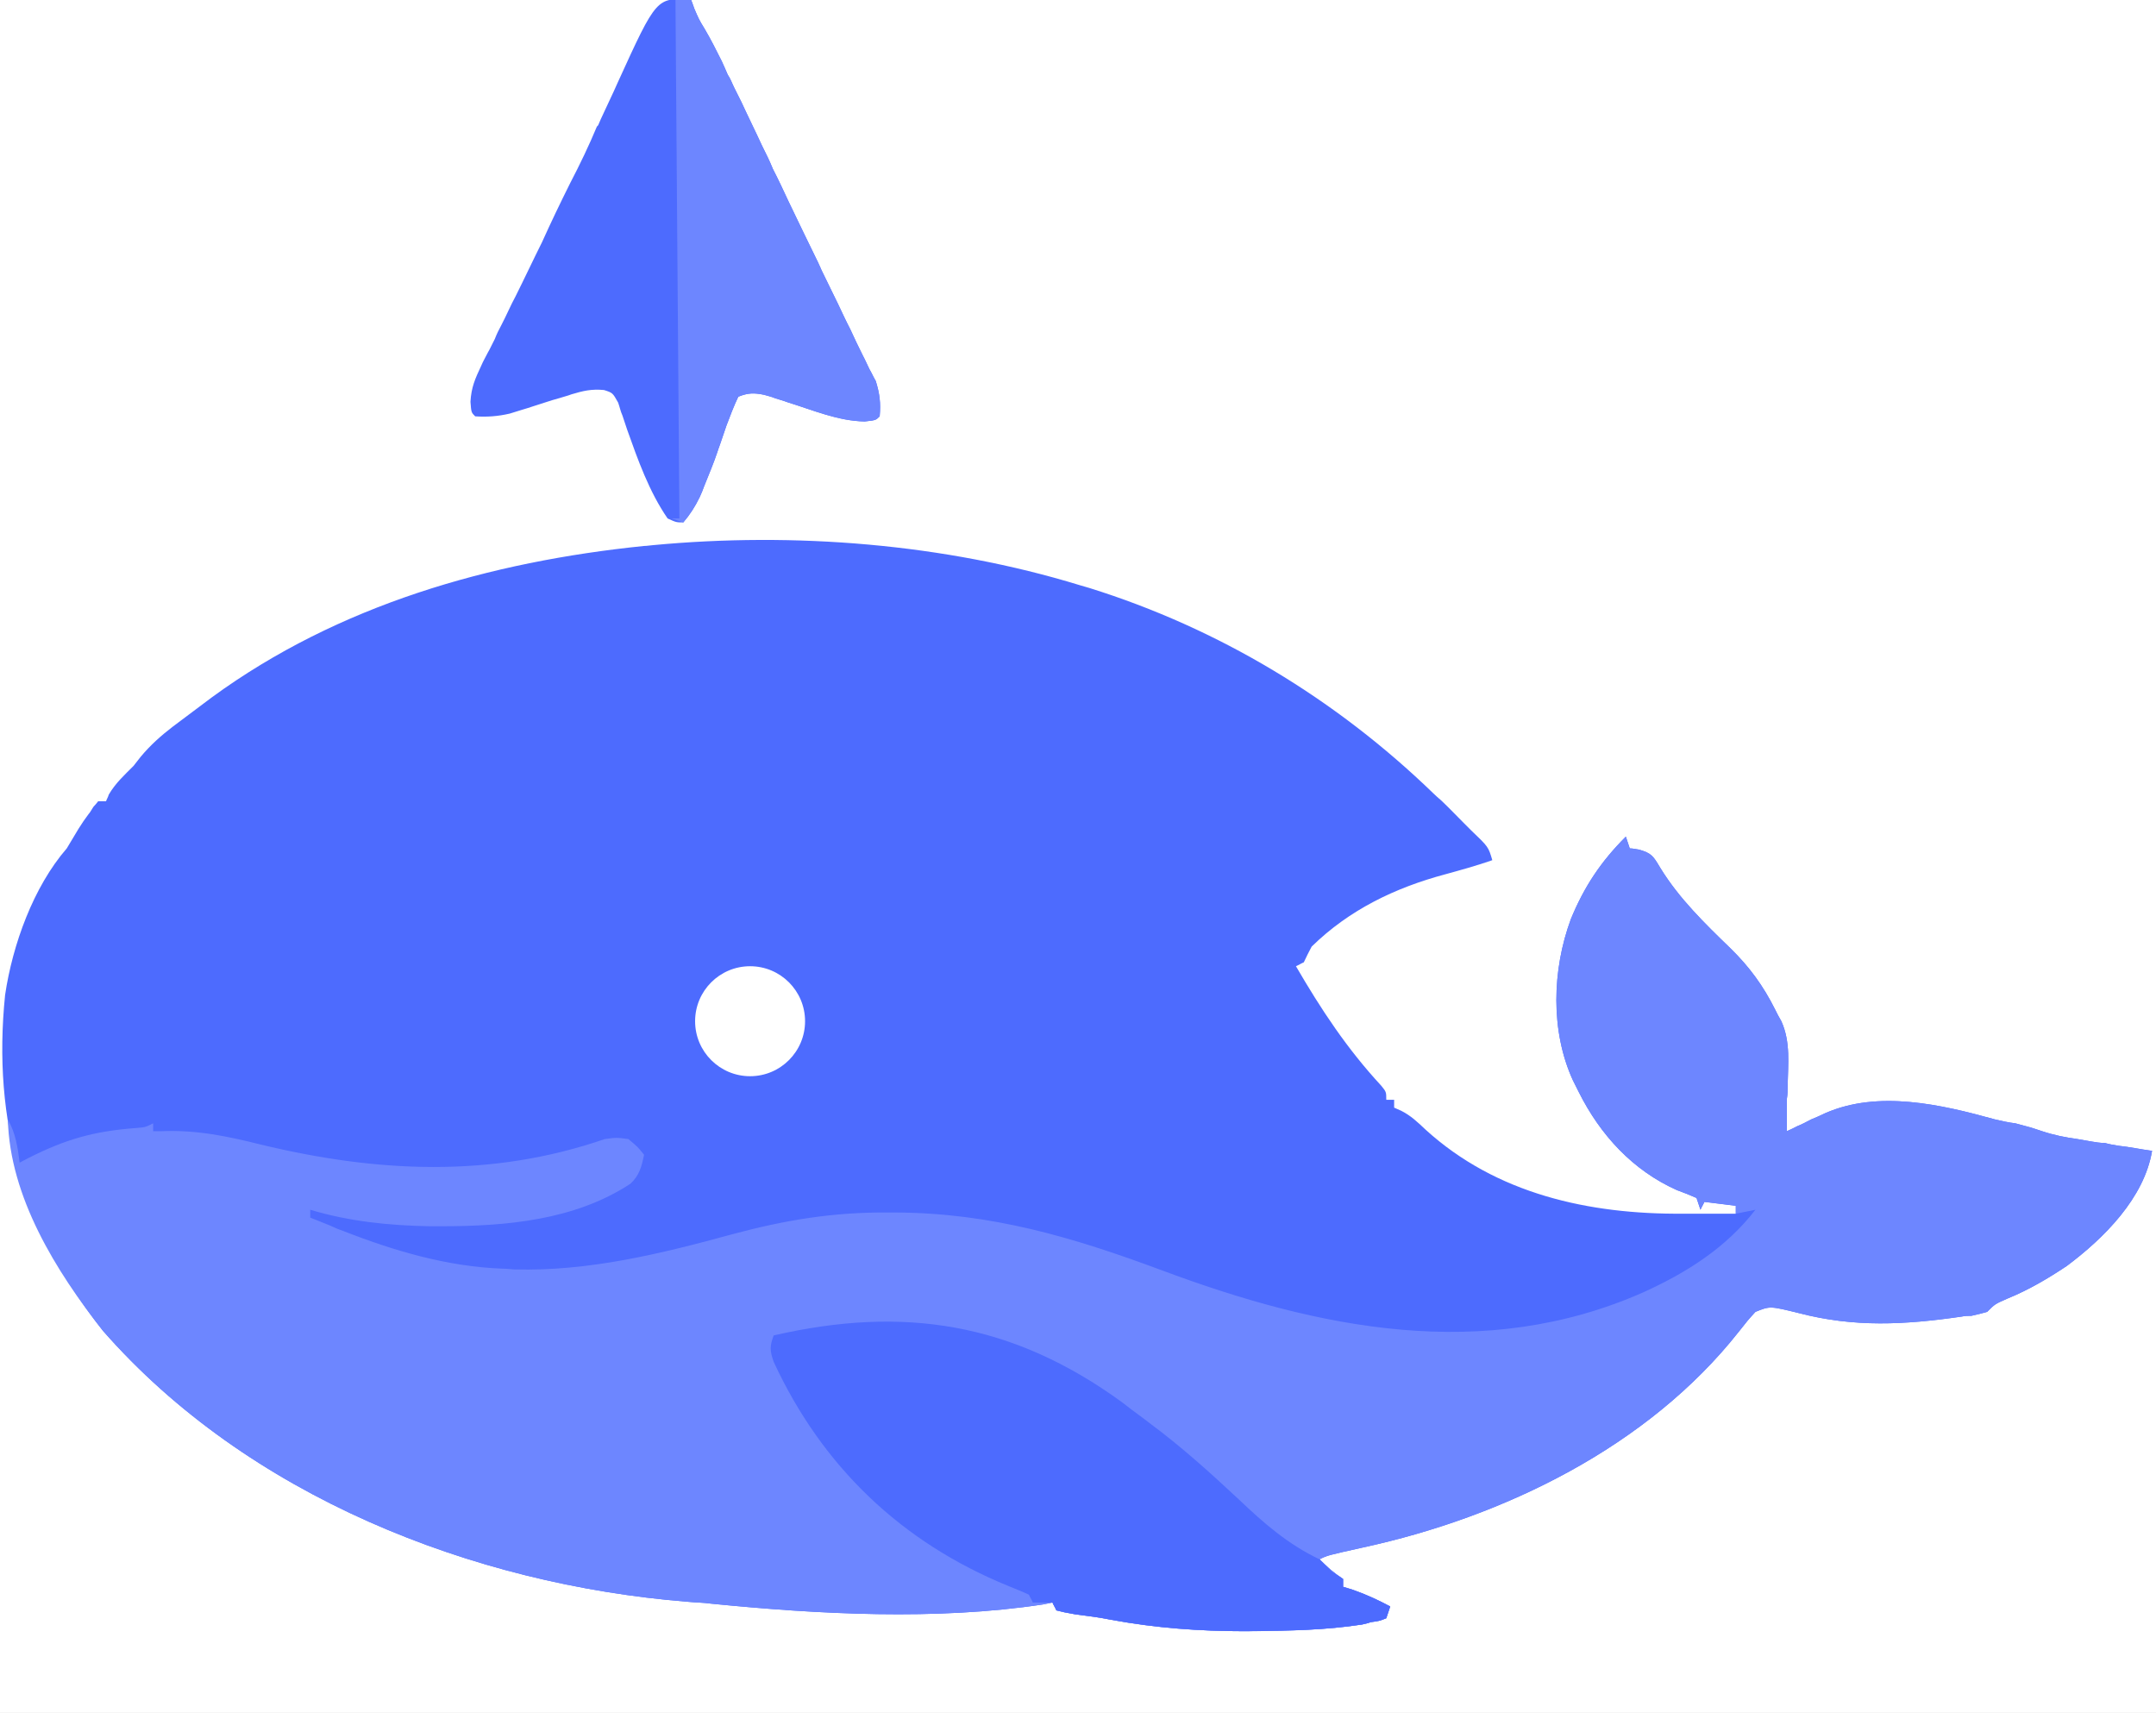
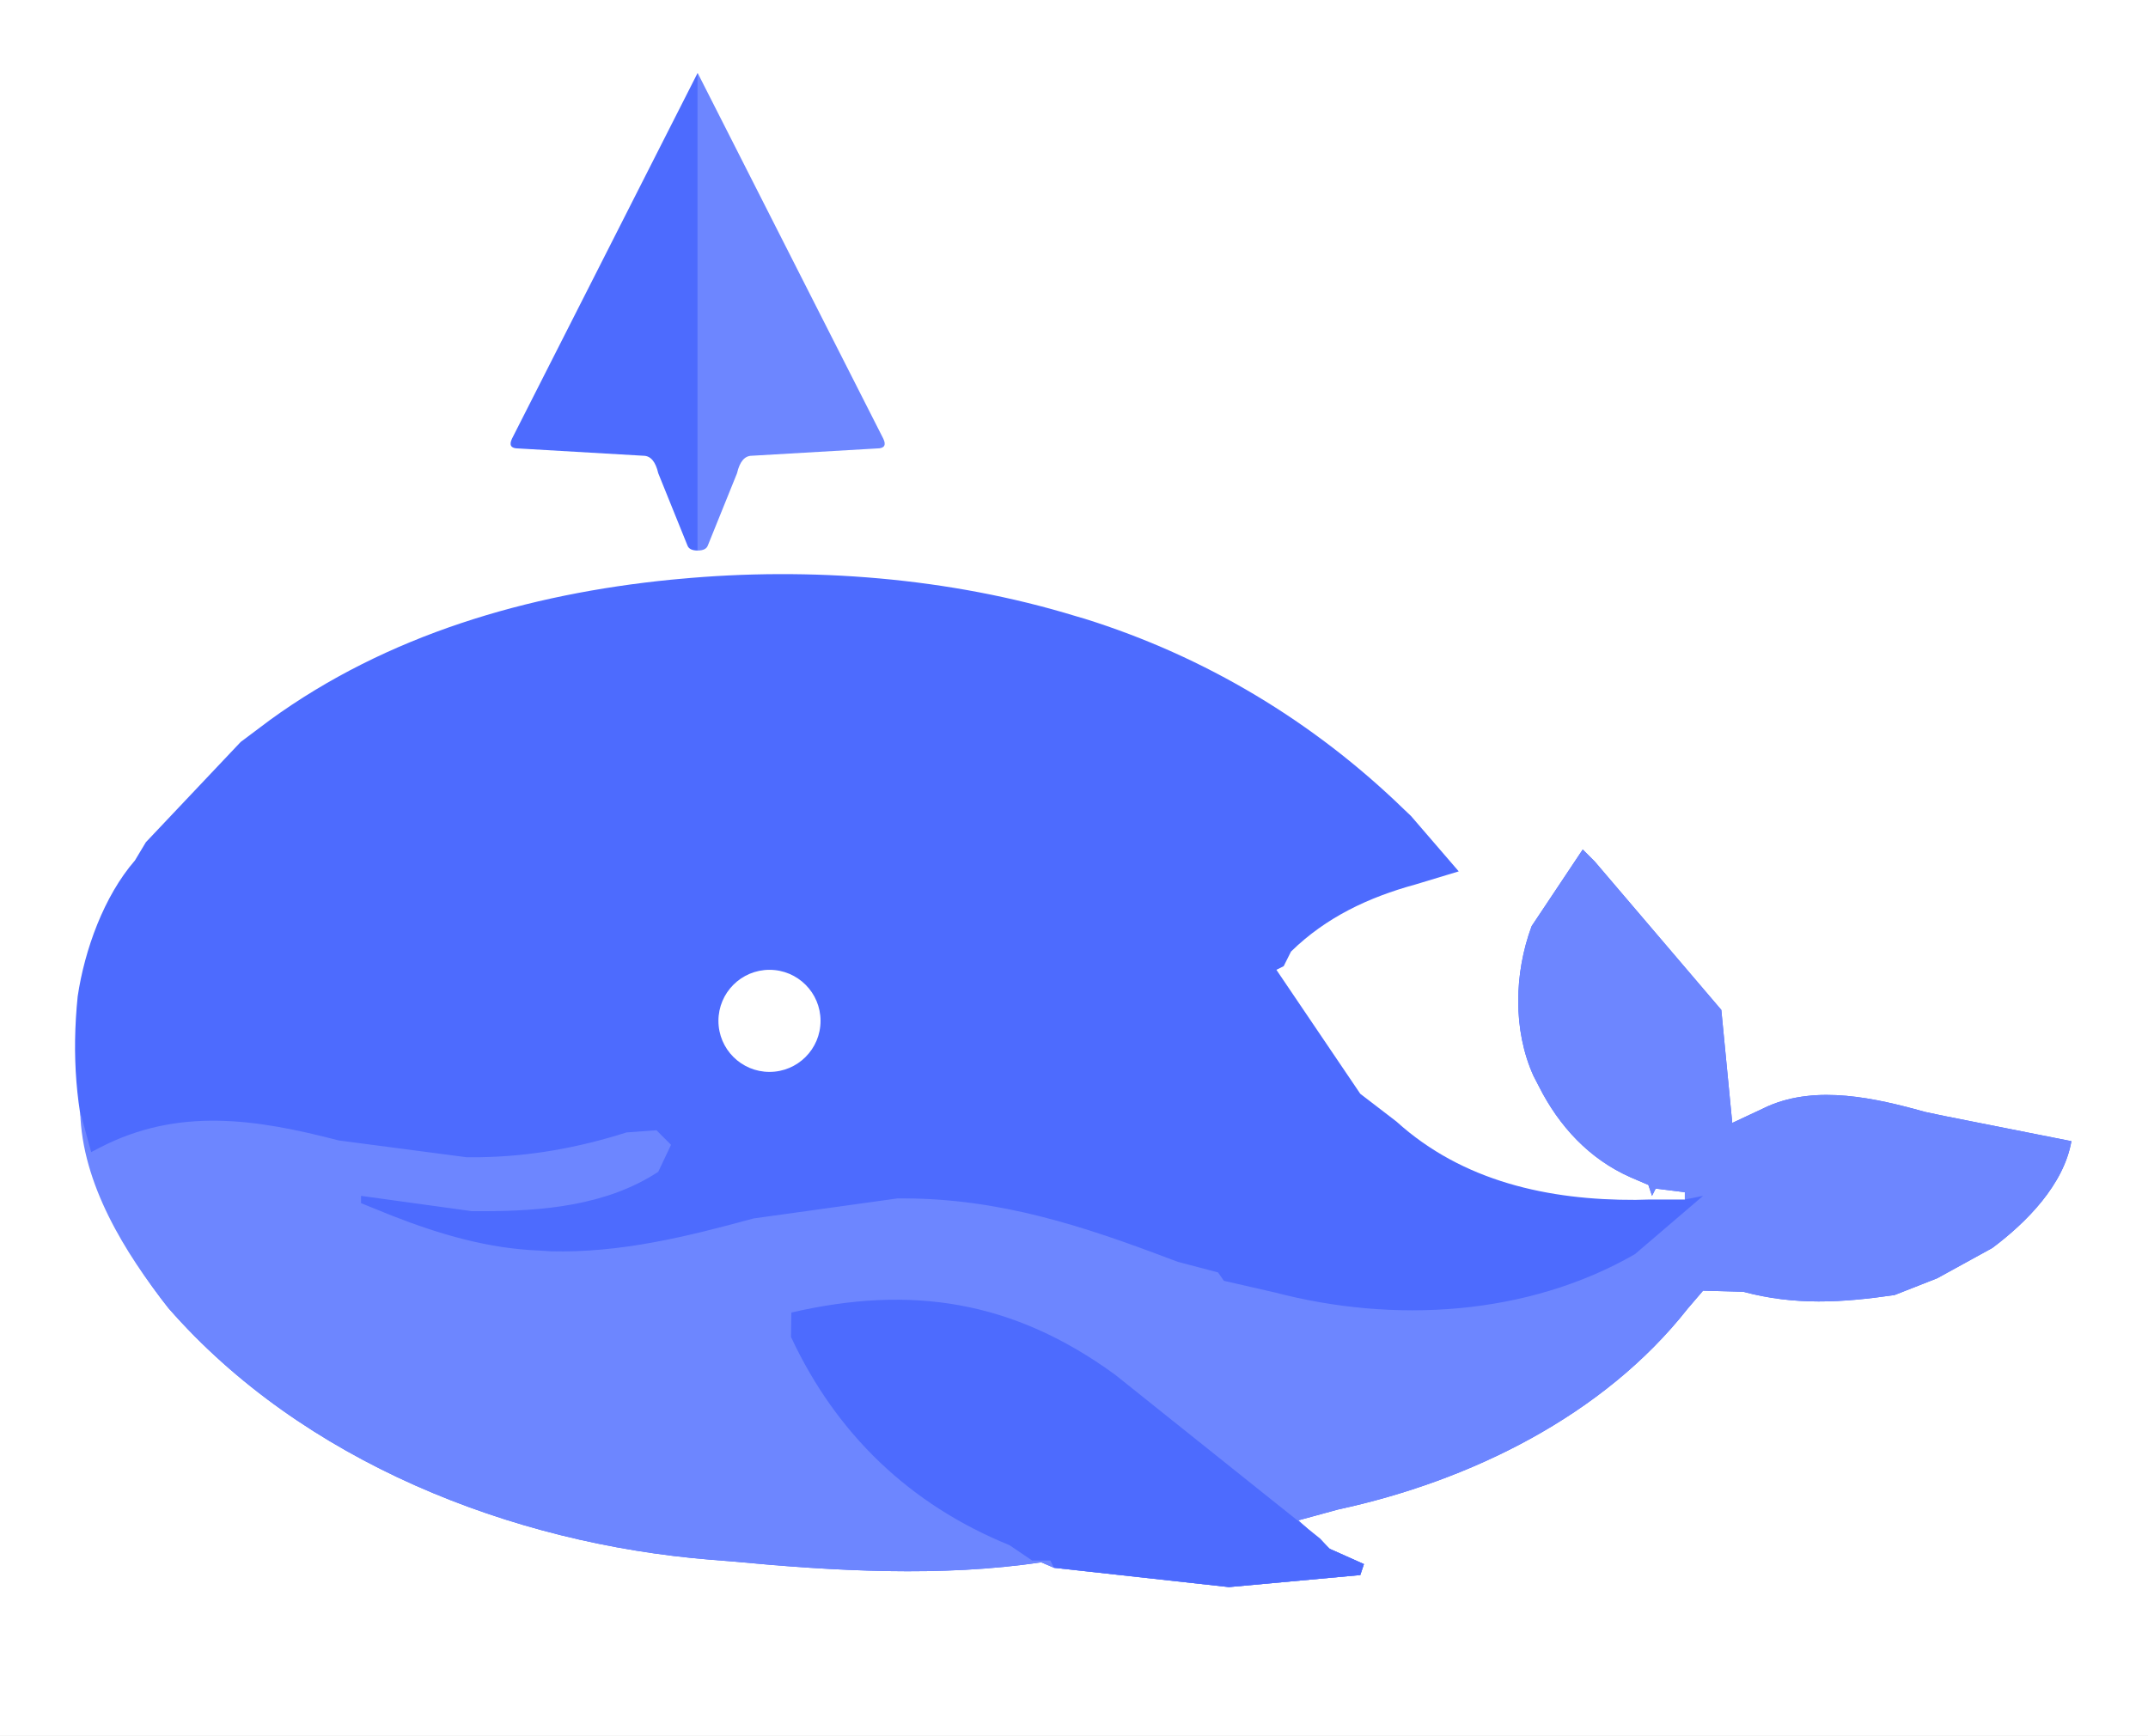
- <svg xmlns="http://www.w3.org/2000/svg" viewBox="0 0 549 436" width="549" height="436">
-   <rect width="549" height="436" fill="white" />
-   <path d="M 275 149 C 275.8 149.2 276.6 149.5 277.4 149.7 C 310.4 160 340.2 178 365 202 C 365.6 202.6 366.3 203.2 367 203.8 C 369 205.7 370.8 207.6 372.8 209.6 C 373.4 210.2 374 210.8 374.6 211.4 C 379 215.6 379 215.6 380 219 C 376 220.4 372 221.5 368 222.6 C 355.3 226 343.6 231.6 334 241 C 333.3 242.3 332.6 243.7 332 245 C 331.3 245.3 330.7 245.7 330 246 C 336.4 257 343 267 351.7 276.4 C 353 278 353 278 353 280 C 353.7 280 354.3 280 355 280 C 355 280.7 355 281.3 355 282 C 355.6 282.3 356.2 282.5 356.8 282.8 C 359.2 284 361 285.7 363 287.6 C 381 304 404.7 309.2 428.5 309 C 429.8 309 431 309 432.4 309 C 435.6 309 438.8 309 442 309 C 442 308.3 442 307.7 442 307 C 439.4 306.7 436.7 306.3 434 306 C 433.7 306.7 433.3 307.3 433 308 C 432.7 307 432.3 306 432 305 C 430.4 304.3 428.7 303.6 427 303 C 415.8 298 407.5 289 402 278 C 401.5 277 401 276 400.5 275 C 394.8 262.5 395.2 247 400 234 C 403.4 225.7 407.7 219.3 414 213 C 414.3 214 414.7 215 415 216 C 415.8 216 416.5 216.2 417.3 216.3 C 420.6 217.2 421 218 422.8 221 C 427.6 228.8 434 235 440.7 241.5 C 445.5 246.2 449 251 452 257 C 452.5 258 453 259 453.6 260 C 456 265.3 455.3 271 455.2 276.4 C 455.2 277.6 455.2 278.7 455 279.8 C 455 282.5 455 285.3 455 288 C 456 287.6 456.8 287.2 457.7 286.7 C 459 286.2 460 285.6 461.2 285 C 462.4 284.5 463.6 284 464.8 283.4 C 478.3 277.5 494.3 281.2 508 285 C 509.7 285.4 511.5 285.8 513.2 286 C 517 287 517 287 520 288 C 523 289 526 289.6 529 290 C 530.2 290.2 531.3 290.4 532.4 290.6 C 533.6 290.8 534.7 291 536 291 C 537 291.3 538.2 291.5 539.4 291.7 C 542.3 292 545 292.6 548 293 C 546 305 535.8 315.2 526.3 322.3 C 521.5 325.5 516.6 328.4 511.2 330.6 C 508 332 508 332 506 334 C 504.2 334.5 504.2 334.5 502 335 C 501.2 335 500.4 335 499.5 335.2 C 485 337.3 472.2 338 458 334.3 C 450.7 332.5 450.7 332.5 447 334 C 445 336.2 445 336.2 442.8 339 C 419.7 368.3 383 386.2 347 394 C 338 396 338 396 336 397 C 338 399 339.6 400.4 342 402 C 342 402.7 342 403.3 342 404 C 343 404.3 343.7 404.5 344.6 404.8 C 348 406 351 407.4 354 409 C 353.7 410 353.3 411 353 412 C 351.2 412.7 351.2 412.7 349 413 C 348.3 413.3 347.6 413.4 346.8 413.6 C 337.6 415 328.5 415.2 319.2 415.2 C 318.5 415.3 317.8 415.3 317 415.3 C 305.5 415.3 294.4 414.5 283 412.4 C 280 411.8 277 411.4 273.8 411 C 271 410.5 271 410.5 269 410 C 268.7 409.3 268.3 408.7 268 408 C 267.2 408.2 266.4 408.3 265.5 408.5 C 238.4 412.6 208.4 411 181.2 408.3 C 179 408 177 408 175 407.8 C 120.2 403.4 63 380.8 26.2 338.8 C 6 313.3 -2 285.6 1.3 253.3 C 3.2 240.5 8.5 225.8 17 216 C 18 214.3 19 212.7 20 211 C 20.8 209.7 21.7 208.4 22.6 207.2 C 22.8 207 22.8 207 23.8 205.4 C 24.2 205 24.6 204.5 25 204 C 25.7 204 26.3 204 27 204 C 27.2 203.4 27.5 203 27.7 202.3 C 29.4 199.4 31.6 197.4 34 195 C 34.6 194.2 35.2 193.5 35.8 192.7 C 38.3 189.7 41 187.3 44 185 C 44.7 184.5 45.3 184 46 183.5 C 48 182 50 180.5 52 179 C 52.7 178.5 53.3 178 54 177.5 C 86.2 154 124.8 143 164 139 C 164.4 139 164.4 139 166.2 138.8 C 202.2 135.4 240.4 138.4 275 149 Z" fill="#4D6BFE" />
-   <path d="M 414 213 C 414.3 214 414.7 215 415 216 C 415.8 216 416.5 216.2 417.3 216.3 C 420.6 217.2 421 218 422.8 221 C 427.6 228.8 434 235 440.7 241.5 C 445.5 246.2 449 251 452 257 C 452.5 258 453 259 453.6 260 C 456 265.3 455.3 271 455.2 276.4 C 455.2 277.6 455.2 278.7 455 279.8 C 455 282.5 455 285.3 455 288 C 455.4 287.8 455.4 287.8 457.7 286.7 C 459 286.2 460 285.6 461.2 285 C 462.4 284.5 463.6 284 464.8 283.4 C 478.3 277.5 494.3 281.2 508 285 C 509.7 285.4 511.5 285.8 513.2 286 C 517 287 517 287 520 288 C 523 289 526 289.6 529 290 C 530.2 290.2 531.3 290.4 532.4 290.6 C 533.6 290.8 534.7 291 536 291 C 537 291.3 538.2 291.5 539.4 291.7 C 542.3 292 545 292.6 548 293 C 546 305 535.8 315.2 526.3 322.3 C 521.5 325.5 516.6 328.4 511.2 330.6 C 508 332 508 332 506 334 C 504.2 334.5 504.2 334.5 502 335 C 501.2 335 500.4 335 499.5 335.2 C 485 337.3 472.2 338 458 334.3 C 450.7 332.5 450.7 332.5 447 334 C 445 336.2 445 336.2 442.8 339 C 419.7 368.3 383 386.2 347 394 C 338 396 338 396 336 397 C 338 399 339.6 400.4 342 402 C 342 402.7 342 403.3 342 404 C 343 404.3 343.7 404.5 344.6 404.8 C 348 406 351 407.4 354 409 C 353.7 410 353.3 411 353 412 C 351.2 412.7 351.2 412.7 349 413 C 348.3 413.3 347.6 413.4 346.8 413.6 C 337.6 415 328.5 415.2 319.2 415.2 C 319 415.3 319 415.3 317 415.3 C 305.5 415.3 294.4 414.5 283 412.4 C 280 411.8 277 411.4 273.8 411 C 271 410.5 271 410.5 269 410 C 268.7 409.3 268.3 408.7 268 408 C 267.2 408.2 266.4 408.3 265.5 408.5 C 238.4 412.6 208.4 411 181.2 408.3 C 179 408 177 408 175 407.8 C 120.2 403.4 63 380.8 26.2 338.8 C 14.2 323.6 2.5 304.7 2 285 C 4 288.6 4.5 292 5 296 C 5.8 295.6 6.5 295.2 7.3 294.8 C 16.8 290 24 288 34.5 287.2 C 37 287 37 287 39 286 C 39 286.7 39 287.3 39 288 C 39.3 288 39.3 288 41 288 C 50 287.6 58 289.3 66.4 291.4 C 95.8 298.5 125 300 154 290 C 157 289.6 157 289.6 160 290 C 162.4 292 162.4 292 164 294 C 163.4 297 162.8 299.3 160.5 301.4 C 146.3 310.7 128.8 312.2 112.3 312.2 C 111.8 312.2 111.8 312.2 109.4 312.2 C 99 312 89 311 79 308 C 79 308.7 79 309.3 79 310 C 80.7 310.7 82.3 311.3 84 312 C 85 312.5 86.2 313 87.4 313.4 C 100.4 318.5 114 322.5 128 323 C 128.5 323 128.5 323 131 323.2 C 150 323.7 168.3 319.2 186.6 314.2 C 200 310.6 212.2 308.6 226 308.7 C 226.4 308.7 226.4 308.7 228 308.7 C 252.4 308.8 273.2 315 295.8 323.4 C 335.7 338.3 377.8 347 418.5 329 C 429.5 324 439.5 317.7 447 308 C 445.4 308.3 443.7 308.7 442 309 C 442 308.3 442 307.7 442 307 C 440.7 306.8 440.7 306.8 434 306 C 433.7 306.7 433.3 307.3 433 308 C 432.7 307 432.3 306 432 305 C 430.4 304.3 428.7 303.6 427 303 C 415.8 298 407.5 289 402 278 C 401.5 277 401 276 400.5 275 C 394.8 262.5 395.2 247 400 234 C 403.4 225.7 407.7 219.3 414 213 Z" fill="#6D86FF" />
-   <path d="M 285.7 357 C 287.5 358.4 289.2 359.7 291 361 C 291.6 361.4 292 361.8 292.7 362.3 C 300.8 368.3 308 374.8 315.4 381.7 C 321.8 387.8 328 393.2 336 397 C 337.7 398.6 337.7 398.6 339 400 C 340 400.7 341 401.3 342 402 C 342 402.7 342 403.3 342 404 C 343 404.3 343.7 404.5 344.6 404.8 C 348 406 351 407.4 354 409 C 353.7 410 353.3 411 353 412 C 351.3 412.7 351.3 412.7 349 413 C 348.3 413.3 347.6 413.4 346.8 413.6 C 337.6 415 328.5 415.2 319.3 415.3 C 319 415.3 319 415.3 317 415.3 C 305.5 415.3 294.4 414.5 283 412.4 C 280 411.8 277 411.4 273.8 411 C 271 410.5 271 410.5 269 410 C 268.7 409.3 268.3 408.7 268 408 C 266.4 408 264.7 408 263 408 C 262.7 407.3 262.3 406.7 262 406 C 260.3 405.2 258.5 404.5 256.8 403.8 C 229.5 392.7 209.3 373.3 197 346.7 C 196 343.8 196 342.8 197 340 C 230 332.4 257.8 336.7 285.7 357 Z" fill="#4D6BFE" />
-   <circle cx="191" cy="260" r="14" fill="white" />
-   <path d="M 176 0 C 176.3 0.7 176.5 1.4 176.8 2.2 C 178 5 178 5 179.4 7.3 C 181 10 182.4 12.8 183.8 15.6 C 184.3 16.7 184.8 17.8 185.3 19 C 186 20 186.4 21.2 187 22.4 C 187.6 23.6 188.2 24.8 188.8 26 C 190.5 29.7 192.3 33.3 194 37 C 195 39 196 41 196.8 43 C 198.2 45.7 199.5 48.5 200.8 51.3 C 203.3 56.5 205.8 61.7 208.4 67 C 208.5 67.3 208.5 67.3 209.2 68.8 C 210.6 71.7 212 74.5 213.4 77.4 C 214.4 79.5 215.4 81.7 216.5 83.8 C 217.5 86 218.6 88.3 219.7 90.5 C 220.3 91.6 220.8 92.8 221.4 94 C 222 95 222.4 96 223 97 C 224 100.2 224.3 102.6 224 106 C 223 107 223 107 220.2 107.3 C 213.4 107.2 207 104.4 200.5 102.4 C 200 102.2 200 102.2 197.4 101.4 C 196.5 101 195.5 100.8 194.5 100.5 C 192 100 190.5 100 188 101 C 186.8 103.5 186 105.7 185 108.3 C 184.5 109.8 184 111.2 183.5 112.7 C 183.3 113.4 183 114 182.7 115 C 181.7 118 180.5 120.8 179.3 123.8 C 179 124.7 178.6 125.6 178.2 126.5 C 177 129 175.7 131 174 133 C 172.2 133 172.2 133 170 132 C 165.3 125.2 162.4 117 159.7 109.4 C 159.5 108.8 159.5 108.8 158.5 105.8 C 158 104.7 157.8 103.6 157.4 102.5 C 156 100 156 100 153.8 99.3 C 150.6 99 148.5 99.5 145.5 100.4 C 145 100.6 145 100.6 142.3 101.4 C 141.2 101.7 140.2 102 139 102.4 C 137 103 134.8 103.8 132.7 104.4 C 131.7 104.7 130.8 105 129.8 105.3 C 126.8 106 124 106.2 121 106 C 120 105 120 105 119.8 102.3 C 120 98.6 121 96.4 122.5 93.2 C 123 92 123.6 91 124.2 89.8 C 124.5 89.3 124.5 89.3 126 86.3 C 126.5 85 127 84 127.7 82.7 C 129 80.2 130 77.8 131.3 75.4 C 133.6 70.8 135.7 66.3 138 61.7 C 140.3 56.6 142.7 51.6 145.2 46.6 C 147.7 41.8 150 37 152 32.2 C 152.3 32 152.3 32 153 30.3 C 154.4 27.2 156 24 157.3 21 C 167.2 -0.7 167.2 -0.7 176 0 Z" fill="#4D6BFE" />
-   <path d="M 172 0 C 173.3 0 174.6 0 176 0 C 176.3 0.7 176.5 1.4 176.8 2.2 C 178 5 178 5 179.4 7.3 C 181 10 182.4 12.8 183.8 15.6 C 184.3 16.7 184.8 17.8 185.3 19 C 186 20 186.4 21.2 187 22.4 C 187.6 23.6 188.2 24.8 188.8 26 C 190.5 29.7 192.3 33.3 194 37 C 195 39 196 41 196.8 43 C 198.2 45.7 199.5 48.5 200.8 51.3 C 203.3 56.5 205.8 61.7 208.4 67 C 208.7 67.6 209 68.2 209.2 68.8 C 210.6 71.7 212 74.5 213.4 77.4 C 214.4 79.5 215.4 81.7 216.5 83.8 C 217.5 86 218.6 88.3 219.7 90.5 C 220.3 91.6 220.8 92.8 221.4 94 C 222 95 222.4 96 223 97 C 224 100.2 224.3 102.6 224 106 C 223 107 223 107 220.2 107.3 C 213.4 107.2 207 104.4 200.5 102.4 C 200 102.2 200 102.2 197.4 101.4 C 196.5 101 195.5 100.8 194.5 100.5 C 192 100 190.5 100 188 101 C 186.8 103.5 186 105.7 185 108.3 C 184.5 109.8 184 111.2 183.5 112.7 C 183.3 113.4 183 114 182.7 115 C 181.7 118 180.5 120.8 179.3 123.8 C 179 124.7 178.6 125.6 178.2 126.5 C 177 129 175.7 131 174 133 C 173 132.7 172 132.3 171 132 C 171.7 132 172.3 132 173 132 C 172.7 88.4 172.3 45 172 0 Z" fill="#6D86FF" />
+ <svg xmlns="http://www.w3.org/2000/svg" viewBox="-20 -20 589 476" width="589" height="476">
+   <rect x="-20" y="-20" width="589" height="476" fill="white" />
+   <path d="M275 149 L277.4 149.7 C310.4 160 340.2 177.9 365 202 L366.9 203.8 L380 219 L368.1 222.6 C355.3 226.1 343.6 231.6 334 241 L332 245 L330 246 L353 280 L362.9 287.6 C381.1 304.1 404.7 309.2 428.5 309.1 L432.4 309 L442 309 L442 307 L434 306 L433 308 L432 305 L427.1 302.9 C415.8 297.9 407.5 288.9 402 278 L400.5 275.1 C394.8 262.5 395.2 246.9 400 234 L414 213 L417.3 216.3 L452 257 L455 288 L464.8 283.4 C478.3 277.5 494.3 281.2 508 285 L513.2 286.1 L548 293 C545.9 304.9 535.8 315.2 526.3 322.3 L511.2 330.6 L499.5 335.2 C485.1 337.3 472.2 338.1 458 334.3 L447 334 L442.8 338.9 C419.7 368.3 383.1 386.2 347 394 L336 397 L344.6 404.8 L354 409 L353 412 L317 415.3 L269 410 L265.5 408.5 C238.4 412.6 208.4 410.9 181.2 408.3 L174.9 407.8 C120.2 403.4 62.9 380.8 26.2 338.8 C6 313.3 -2 285.6 1.3 253.3 C3.2 240.5 8.5 225.8 17 216 L20 211 L46 183.5 L54 177.5 C86.2 154.1 124.8 142.9 164 139 L166.2 138.8 C202.2 135.4 240.4 138.4 275 149" fill="#4D6BFE" />
+   <path d="M414 213 L417.3 216.3 L452 257 L455 288 L464.8 283.4 C478.3 277.5 494.3 281.2 508 285 L513.2 286.1 L548 293 C545.9 304.9 535.8 315.2 526.3 322.3 L511.2 330.6 L499.5 335.2 C485.1 337.3 472.2 338.1 458 334.3 L447 334 L442.8 338.9 C419.7 368.3 383.1 386.2 347 394 L336 397 L344.6 404.8 L354 409 L353 412 L317 415.3 L269 410 L265.5 408.5 C238.4 412.6 208.4 410.9 181.2 408.3 L174.9 407.8 C120.2 403.4 62.9 380.8 26.2 338.8 C14.2 323.6 2.5 304.7 2 285 L5 296 L7.3 294.8 C28.9 283.6 50.2 286.9 72.9 292.8 L107.9 297.4 L111.5 297.4 C125.3 297.2 138.6 294.8 151.8 290.6 L160 290 L164 294 L160.5 301.4 C146.3 310.7 128.8 312.2 112.3 312.2 L109.4 312.2 L79 308 L79 310 L87.4 313.4 C100.4 318.5 113.9 322.5 128 323 L131 323.2 C150.1 323.7 168.3 319.2 186.6 314.2 L226.1 308.7 L228.1 308.7 C254.2 308.8 276.9 316.2 301.1 325.4 L303 326.1 L314 329 L315.6 331.3 L329.6 334.5 C362.1 343 398.7 341 428.3 324 L447 308 L442 309 L442 307 L434 306 L433 308 L432 305 L427.1 302.9 C415.8 297.9 407.5 288.9 402 278 L400.5 275.1 C394.8 262.5 395.2 246.9 400 234 L414 213" fill="#6D86FF" />
+   <path d="M285.7 357 L342 402 L344.6 404.8 L354 409 L353 412 L317 415.3 L269 410 L268 408 L263 408 L256.8 403.8 C229.5 392.7 209.3 373.3 196.9 346.7 L197 340 C229.9 332.4 257.8 336.7 285.7 357" fill="#4D6BFE" />
+   <circle cx="191" cy="260" r="14.0" fill="white" />
+   <path d="M171.3 0 L120.4 100.3 Q119.1 103.0 122.1 103.0 L156.4 105.0 Q159.4 105.0 160.5 109.8 L168.5 129.6 Q169.0 131.0 171.3 131.0 Z" fill="#4D6BFE" />
+   <path d="M171.3 0 L171.3 131 Q173.6 131.0 174.1 129.6 L182.1 109.8 Q183.2 105.0 186.2 105.0 L220.5 103.0 Q223.5 103.0 222.2 100.3 Z" fill="#6D86FF" />
</svg>
